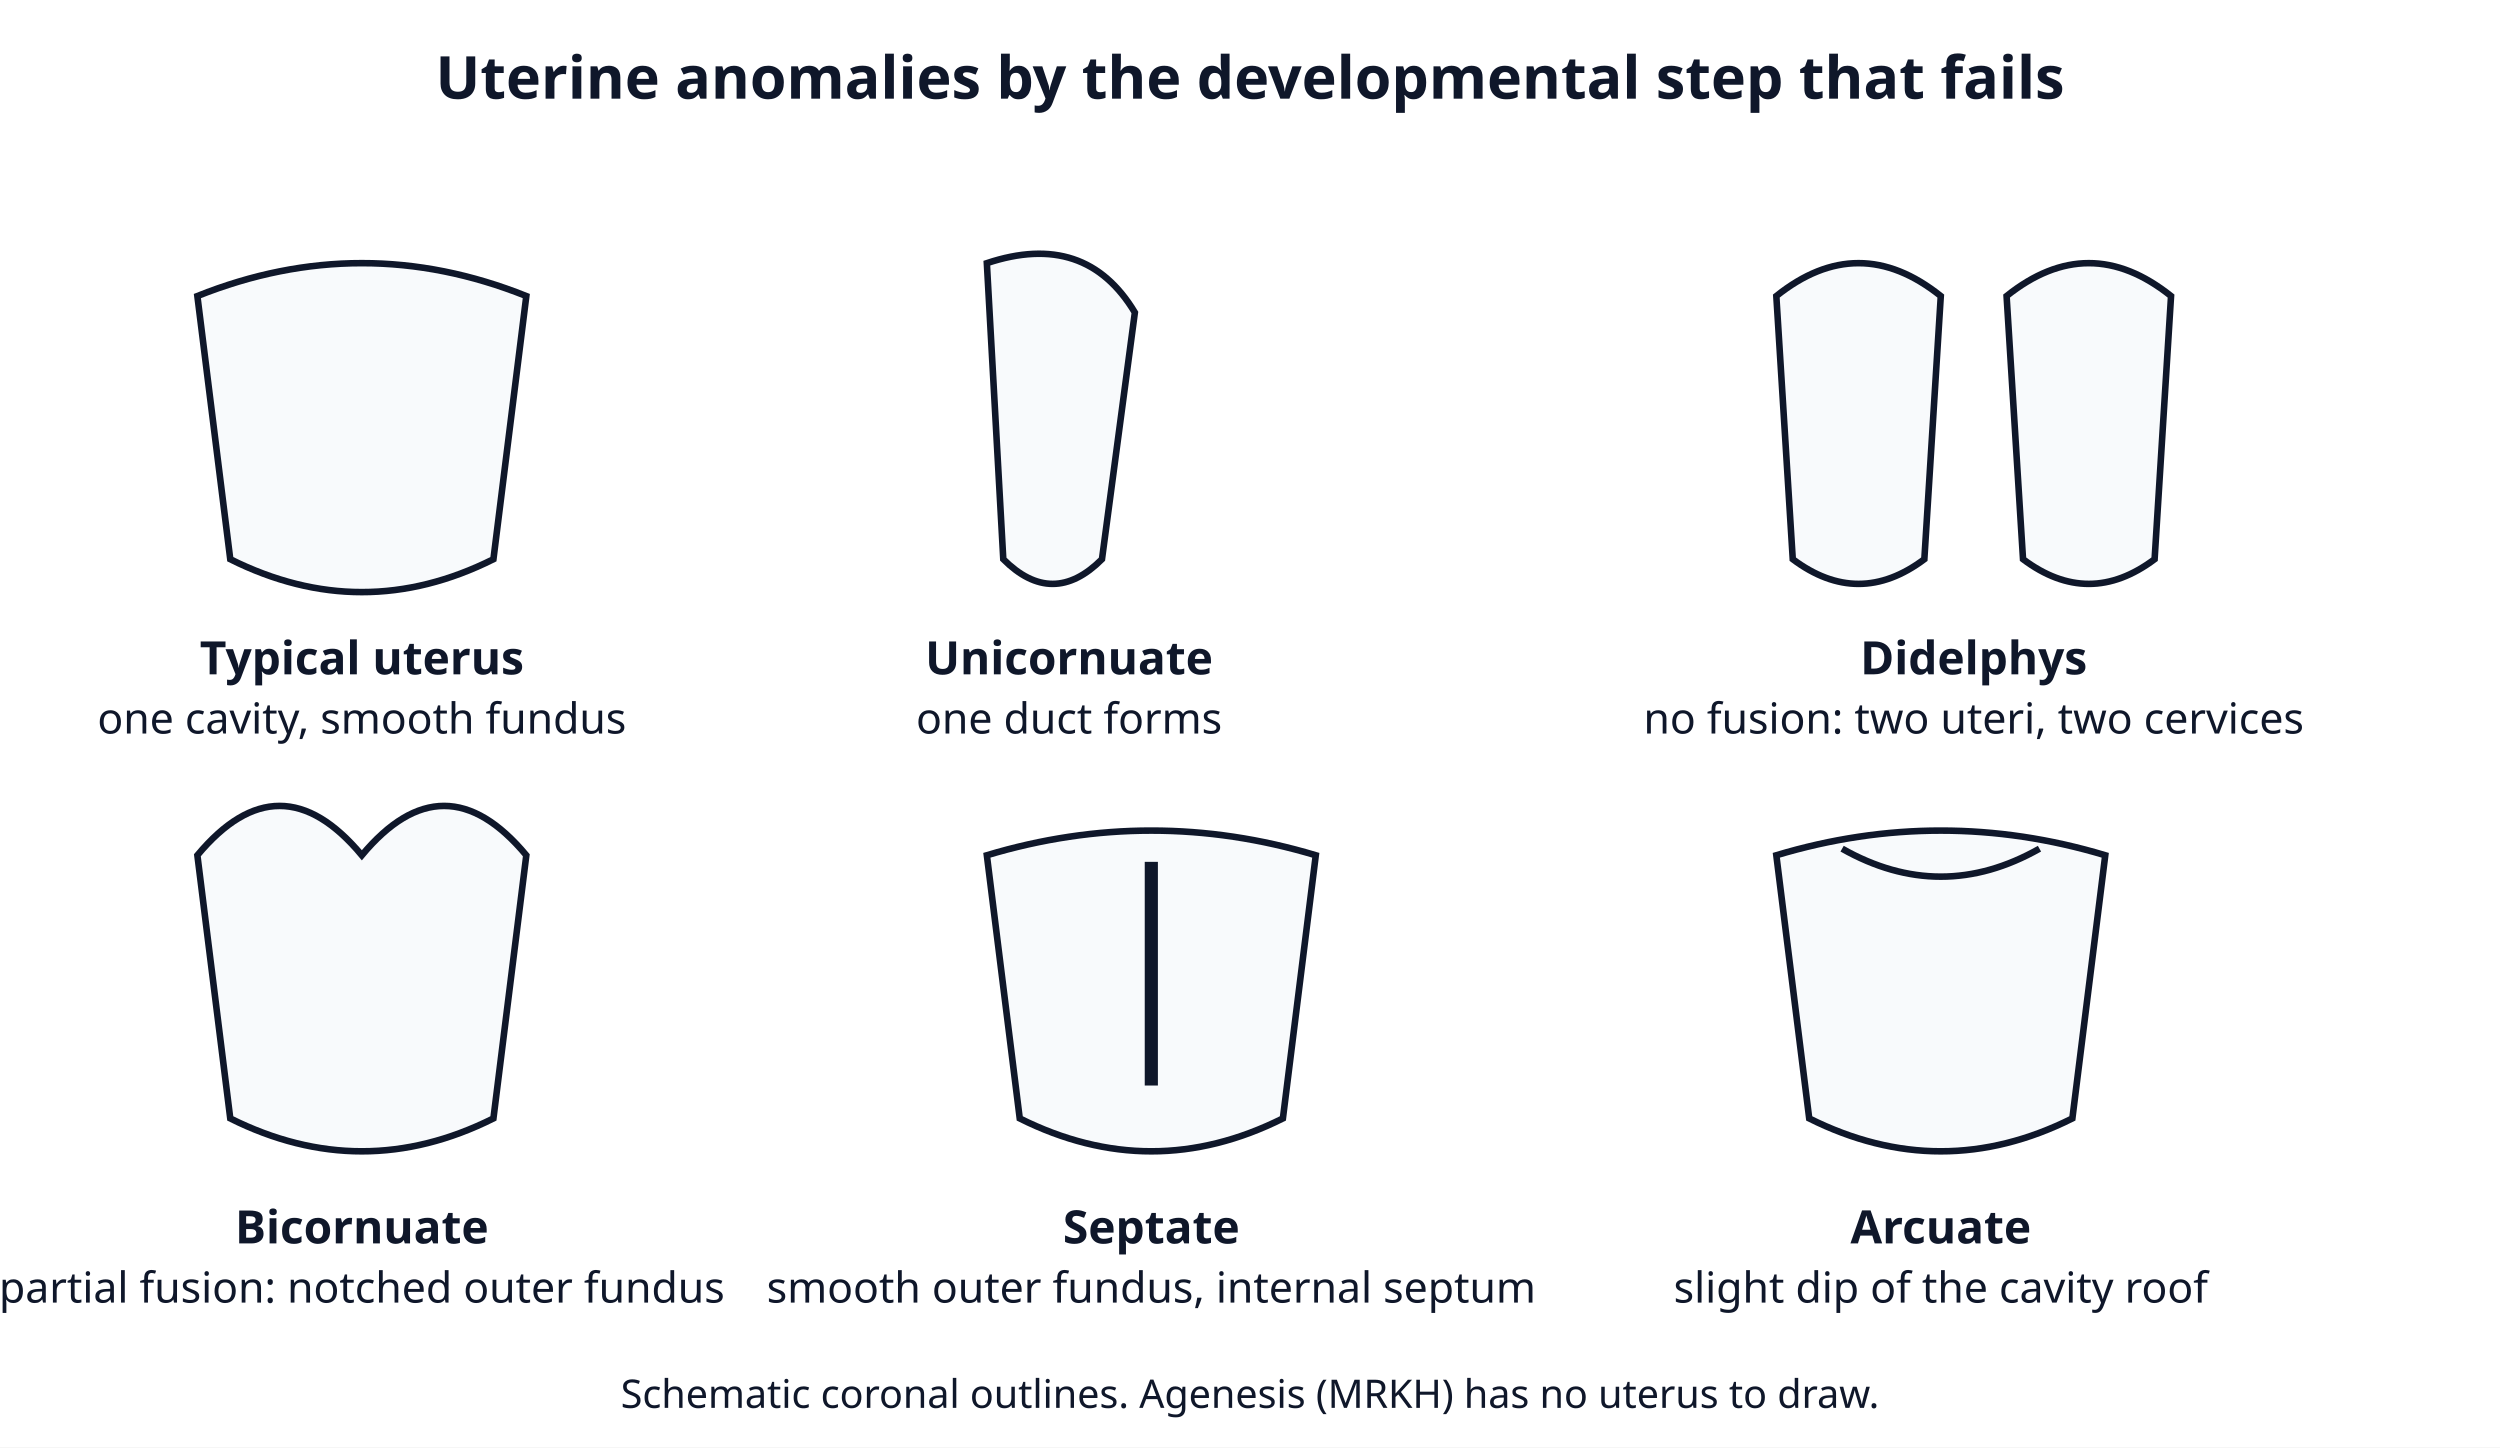
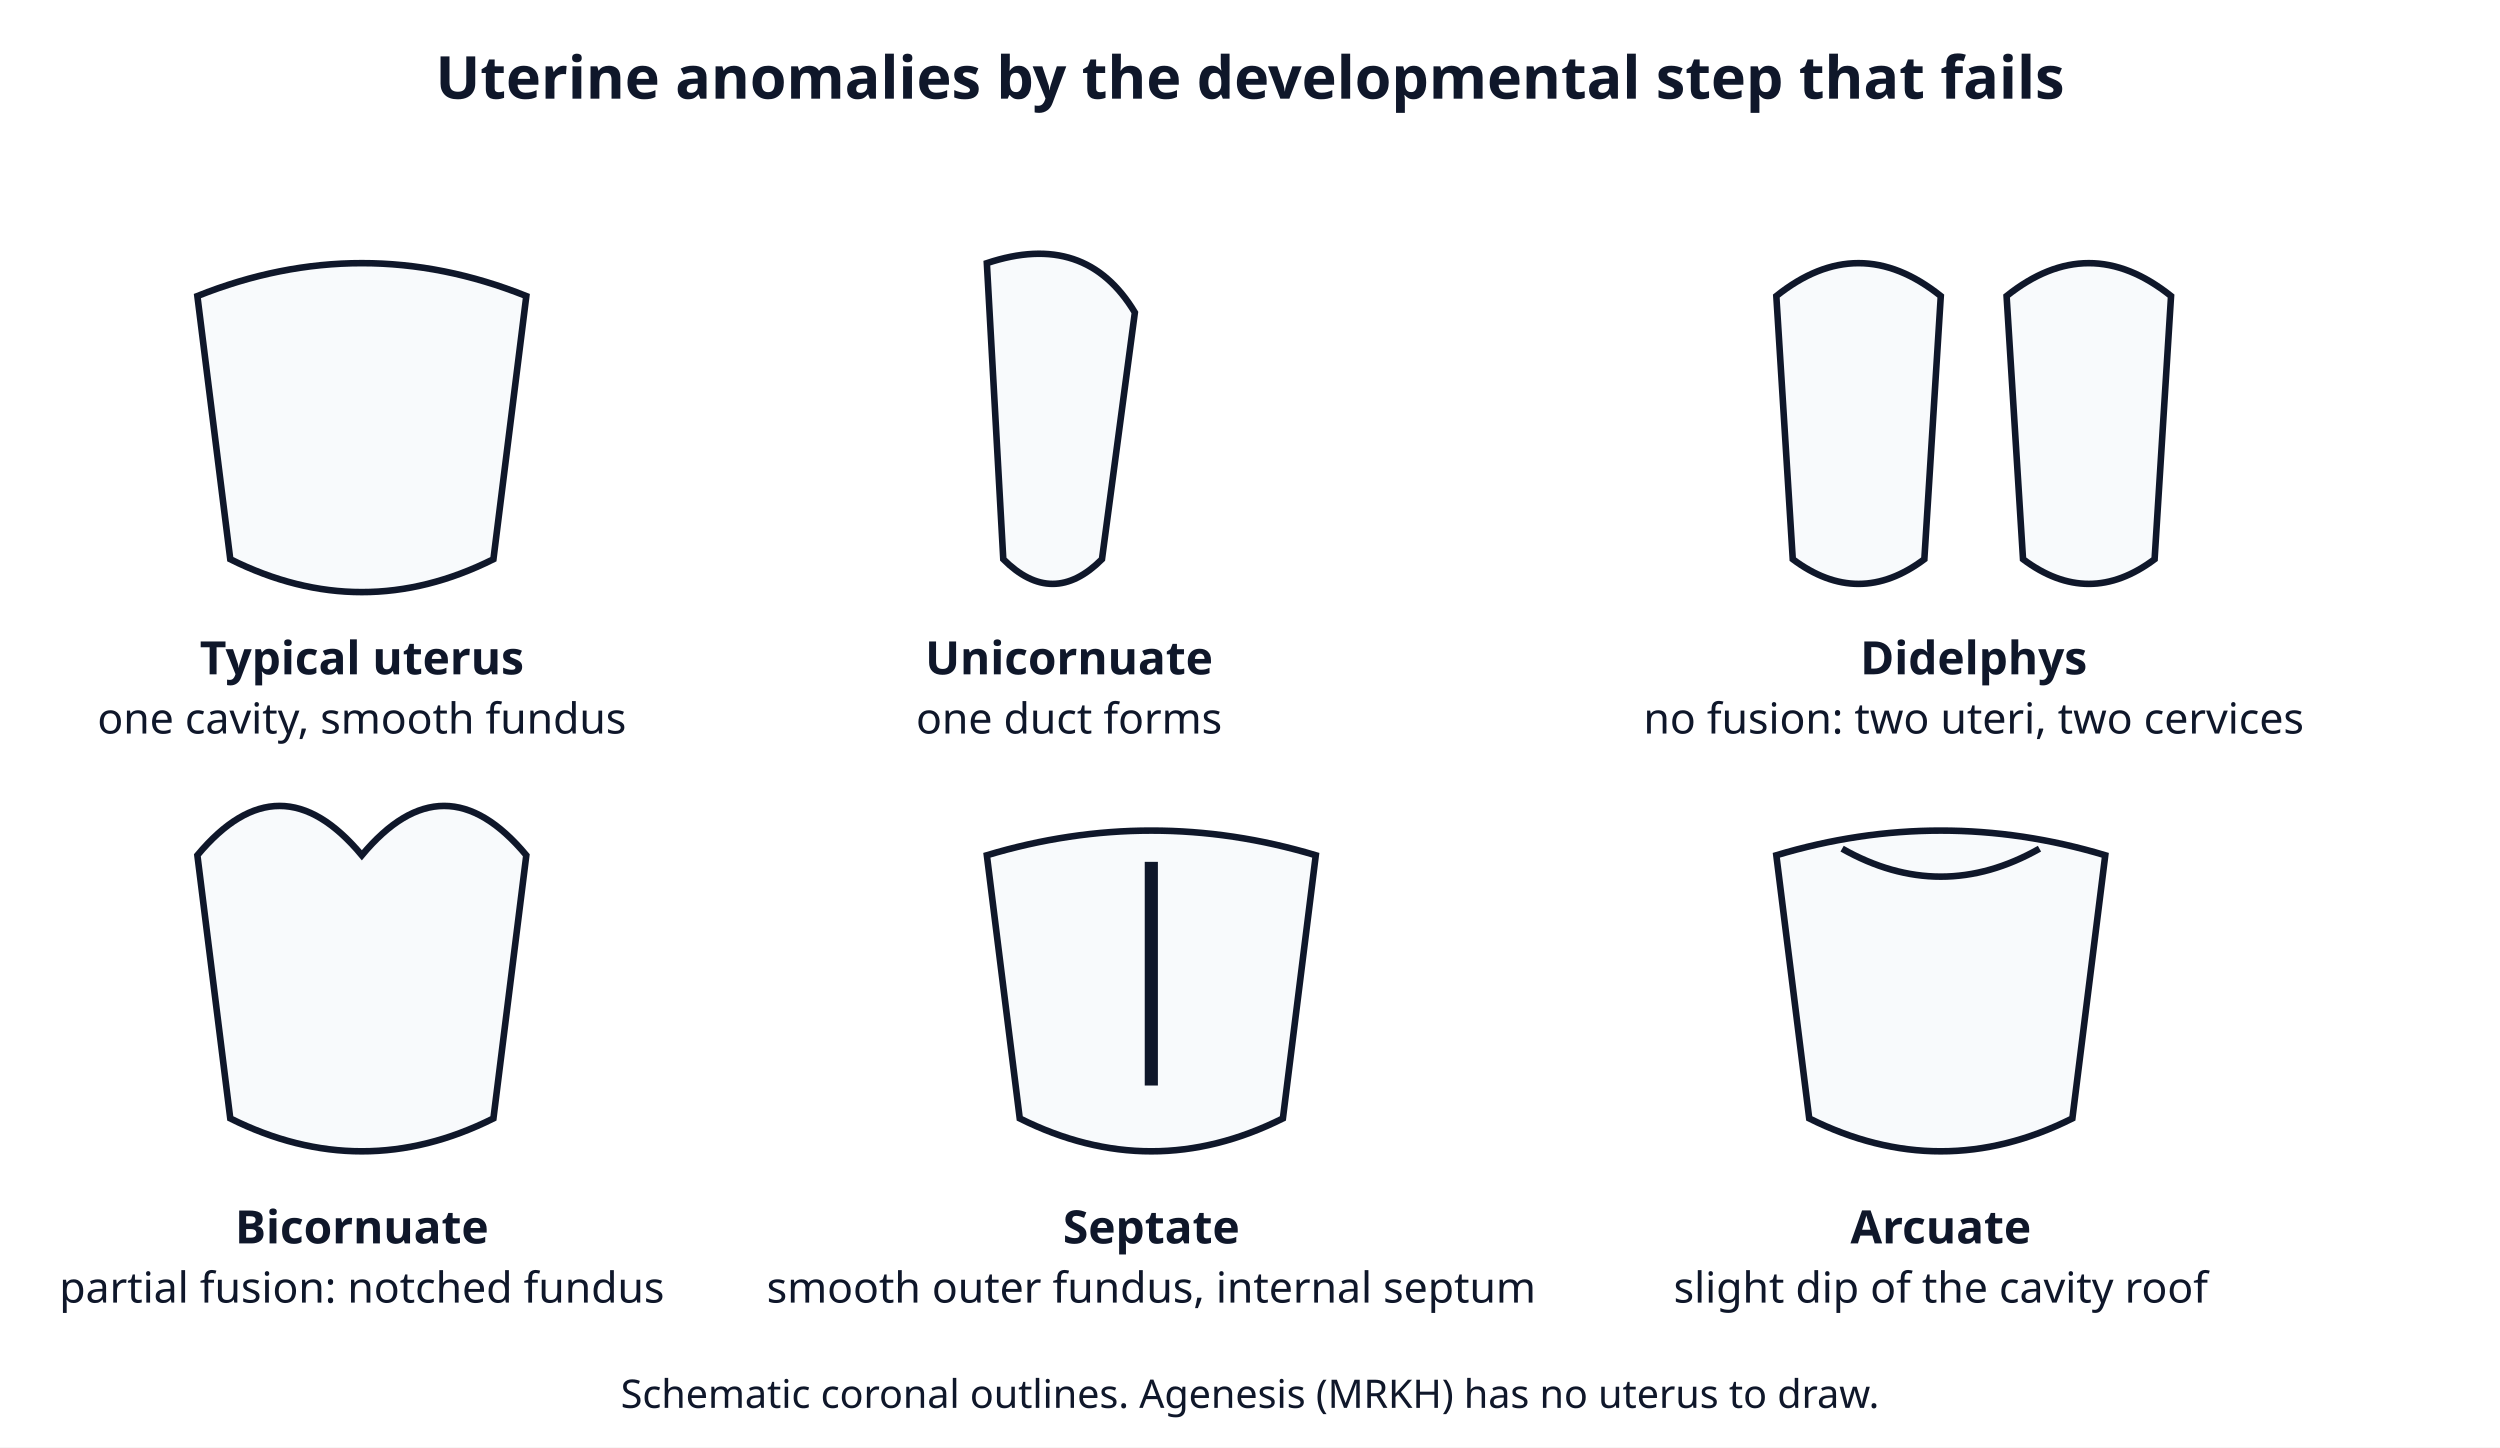
<svg xmlns="http://www.w3.org/2000/svg" viewBox="0 0 760 440" width="760" height="440" role="img" aria-label="Schematic coronal outlines of a typical uterus and of unicornuate, didelphys, bicornuate, septate and arcuate uteri, each labelled with the developmental step that fails." font-family="sans-serif" font-size="14" fill="#0f172a">
  <rect x="0" y="0" width="760" height="440" fill="#ffffff" />
  <text x="380" y="30" text-anchor="middle" font-size="18" font-weight="bold">Uterine anomalies by the developmental step that fails</text>
  <g stroke="#0f172a" stroke-width="2" fill="#f8fafc">
    <path d="M60 90 Q110 70 160 90 L150 170 Q110 190 70 170 Z" />
    <path d="M300 80 Q330 70 345 95 L335 170 Q320 185 305 170 Z" />
    <path d="M540 90 Q565 70 590 90 L585 170 Q565 185 545 170 Z" />
    <path d="M610 90 Q635 70 660 90 L655 170 Q635 185 615 170 Z" />
    <path d="M60 260 Q85 230 110 260 Q135 230 160 260 L150 340 Q110 360 70 340 Z" />
    <path d="M300 260 Q350 245 400 260 L390 340 Q350 360 310 340 Z" />
    <path d="M540 260 Q590 245 640 260 L630 340 Q590 360 550 340 Z" />
  </g>
  <line x1="350" y1="262" x2="350" y2="330" stroke="#0f172a" stroke-width="4" />
  <path d="M560 258 Q590 275 620 258" fill="none" stroke="#0f172a" stroke-width="2" />
  <text x="110" y="205" text-anchor="middle" font-weight="bold">Typical uterus</text>
  <text x="110" y="223" text-anchor="middle" font-size="13">one cavity, smooth fundus</text>
  <text x="325" y="205" text-anchor="middle" font-weight="bold">Unicornuate</text>
  <text x="325" y="223" text-anchor="middle" font-size="13">one duct forms</text>
  <text x="600" y="205" text-anchor="middle" font-weight="bold">Didelphys</text>
  <text x="600" y="223" text-anchor="middle" font-size="13">no fusion: two uteri, two cervices</text>
  <text x="110" y="378" text-anchor="middle" font-weight="bold">Bicornuate</text>
-   <text x="110" y="396" text-anchor="middle" font-size="13">partial fusion: notched outer fundus</text>
+   <text x="110" y="396" text-anchor="middle" font-size="13">partial fusion: notched fundus</text>
  <text x="350" y="378" text-anchor="middle" font-weight="bold">Septate</text>
  <text x="350" y="396" text-anchor="middle" font-size="13">smooth outer fundus, internal septum</text>
  <text x="590" y="378" text-anchor="middle" font-weight="bold">Arcuate</text>
  <text x="590" y="396" text-anchor="middle" font-size="13">slight dip of the cavity roof</text>
  <text x="380" y="428" text-anchor="middle" font-size="12">Schematic coronal outlines. Agenesis (MRKH) has no uterus to draw.</text>
</svg>
